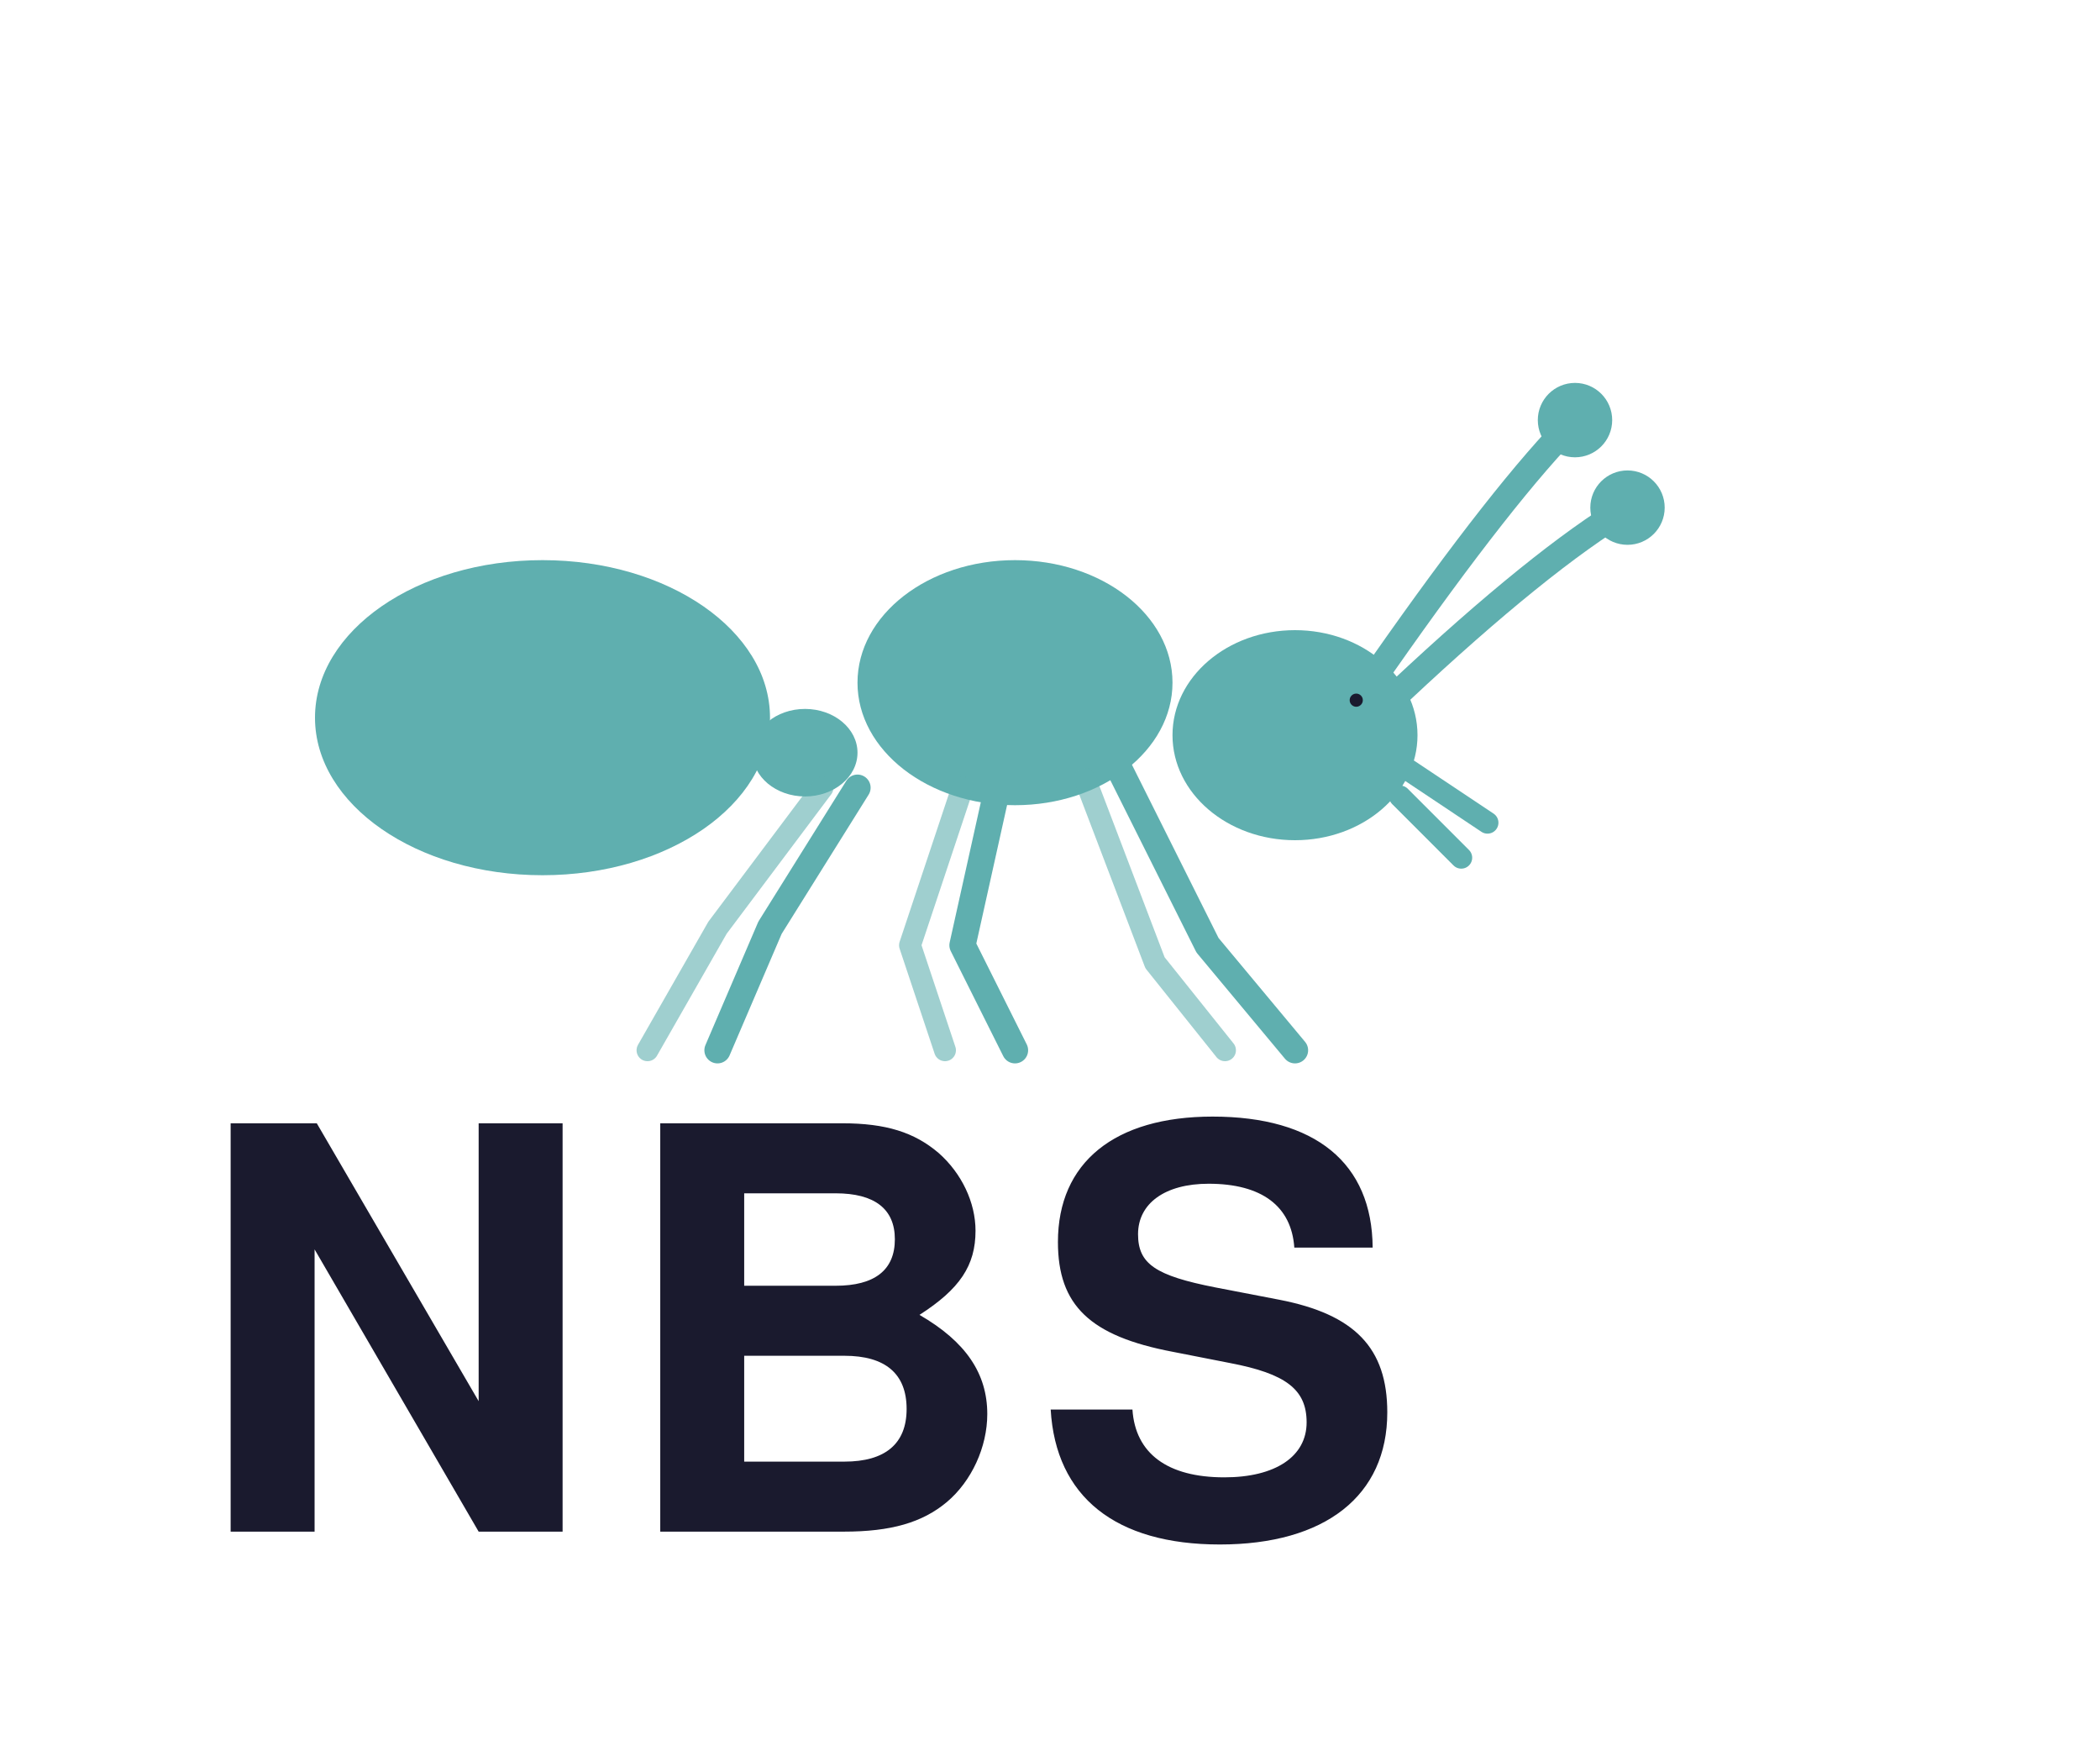
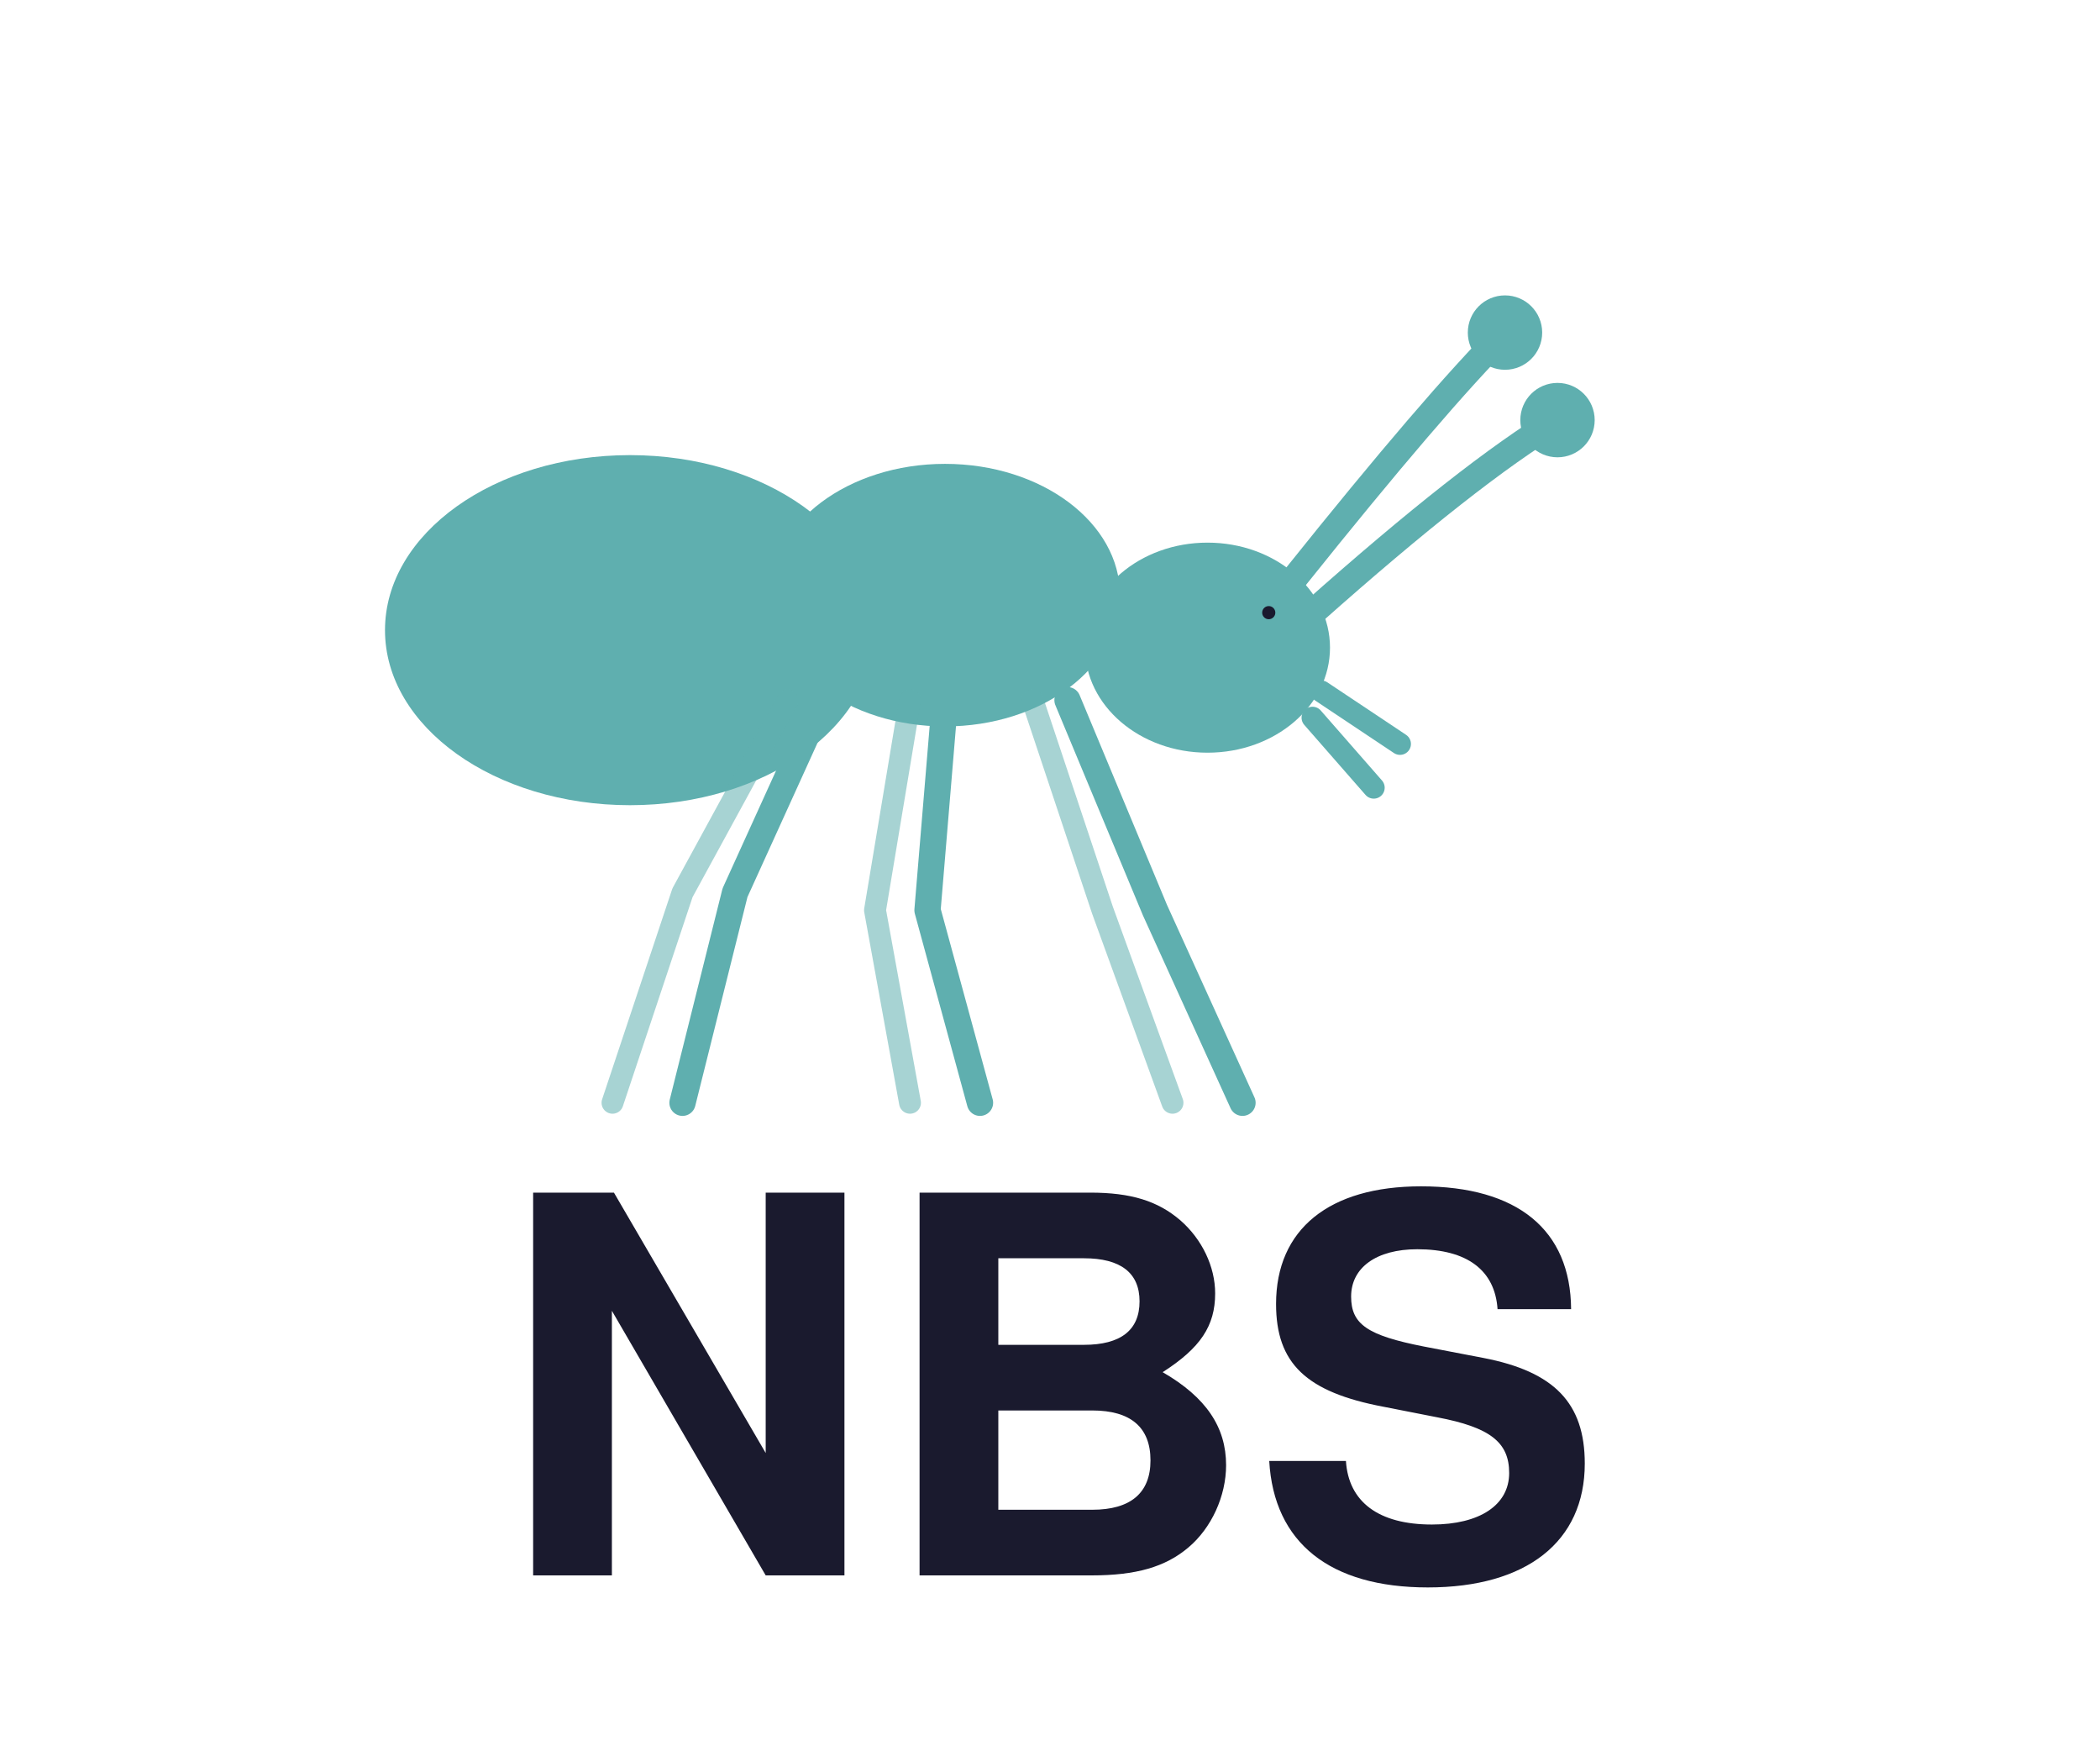
<svg xmlns="http://www.w3.org/2000/svg" viewBox="0 0 240 200" width="240" height="200">
-   <g fill="#1a1a2e" font-family="'Helvetica Neue', Helvetica, Arial, sans-serif" font-weight="700" font-size="64" letter-spacing="2">
-     <text x="22" y="175">NBS</text>
+   <g fill="#1a1a2e" font-family="'Helvetica Neue', Helvetica, Arial, sans-serif" font-weight="700" font-size="60" text-anchor="middle">
+     <text x="120" y="180">NBS</text>
  </g>
  <g fill="none" stroke="#5fafaf" stroke-width="3.5" stroke-linecap="round" stroke-linejoin="round">
-     <ellipse cx="62" cy="82" rx="26" ry="18" fill="#5fafaf" stroke="none" />
-     <ellipse cx="92" cy="86" rx="6" ry="5" fill="#5fafaf" stroke="none" />
-     <ellipse cx="116" cy="78" rx="18" ry="14" fill="#5fafaf" stroke="none" />
-     <ellipse cx="148" cy="84" rx="14" ry="12" fill="#5fafaf" stroke="none" />
-     <circle cx="155" cy="80" r="2.5" fill="#1a1a2e" />
-     <path d="M 158,76 Q 172,56 180,48" stroke-width="3" />
-     <path d="M 160,79 Q 176,64 186,58" stroke-width="3" />
-     <circle cx="180" cy="48" r="2.5" fill="#5fafaf" />
-     <circle cx="186" cy="58" r="2.5" fill="#5fafaf" />
-     <path d="M 161,88 L 170,94" stroke-width="2.5" />
-     <path d="M 160,91 L 167,98" stroke-width="2.5" />
-     <path d="M 128,88 L 138,108 L 148,120" stroke-width="3" />
-     <path d="M 124,89 L 132,110 L 140,120" stroke-width="2.5" opacity="0.6" />
-     <path d="M 114,90 L 110,108 L 116,120" stroke-width="3" />
-     <path d="M 110,90 L 104,108 L 108,120" stroke-width="2.5" opacity="0.6" />
-     <path d="M 98,90 L 88,106 L 82,120" stroke-width="3" />
-     <path d="M 94,90 L 82,106 L 74,120" stroke-width="2.5" opacity="0.6" />
+     <ellipse cx="72" cy="72" rx="28" ry="20" fill="#5fafaf" stroke="none" />
+     <ellipse cx="108" cy="68" rx="20" ry="15" fill="#5fafaf" stroke="none" />
+     <ellipse cx="138" cy="74" rx="14" ry="12" fill="#5fafaf" stroke="none" />
+     <circle cx="145" cy="70" r="2.5" fill="#1a1a2e" />
+     <path d="M 148,66 Q 164,46 172,38" stroke-width="3" />
+     <path d="M 150,70 Q 168,54 178,48" stroke-width="3" />
+     <circle cx="172" cy="38" r="2.5" fill="#5fafaf" />
+     <circle cx="178" cy="48" r="2.5" fill="#5fafaf" />
+     <path d="M 151,79 L 160,85" stroke-width="2.5" />
+     <path d="M 150,82 L 157,90" stroke-width="2.5" />
+     <path d="M 122,80 L 132,104 L 142,126" stroke-width="3" />
+     <path d="M 118,80 L 126,104 L 134,126" stroke-width="2.5" opacity="0.55" />
+     <path d="M 108,80 L 106,104 L 112,126" stroke-width="3" />
+     <path d="M 104,80 L 100,104 L 104,126" stroke-width="2.5" opacity="0.55" />
+     <path d="M 94,80 L 84,102 L 78,126" stroke-width="3" />
+     <path d="M 90,80 L 78,102 L 70,126" stroke-width="2.5" opacity="0.55" />
  </g>
</svg>
